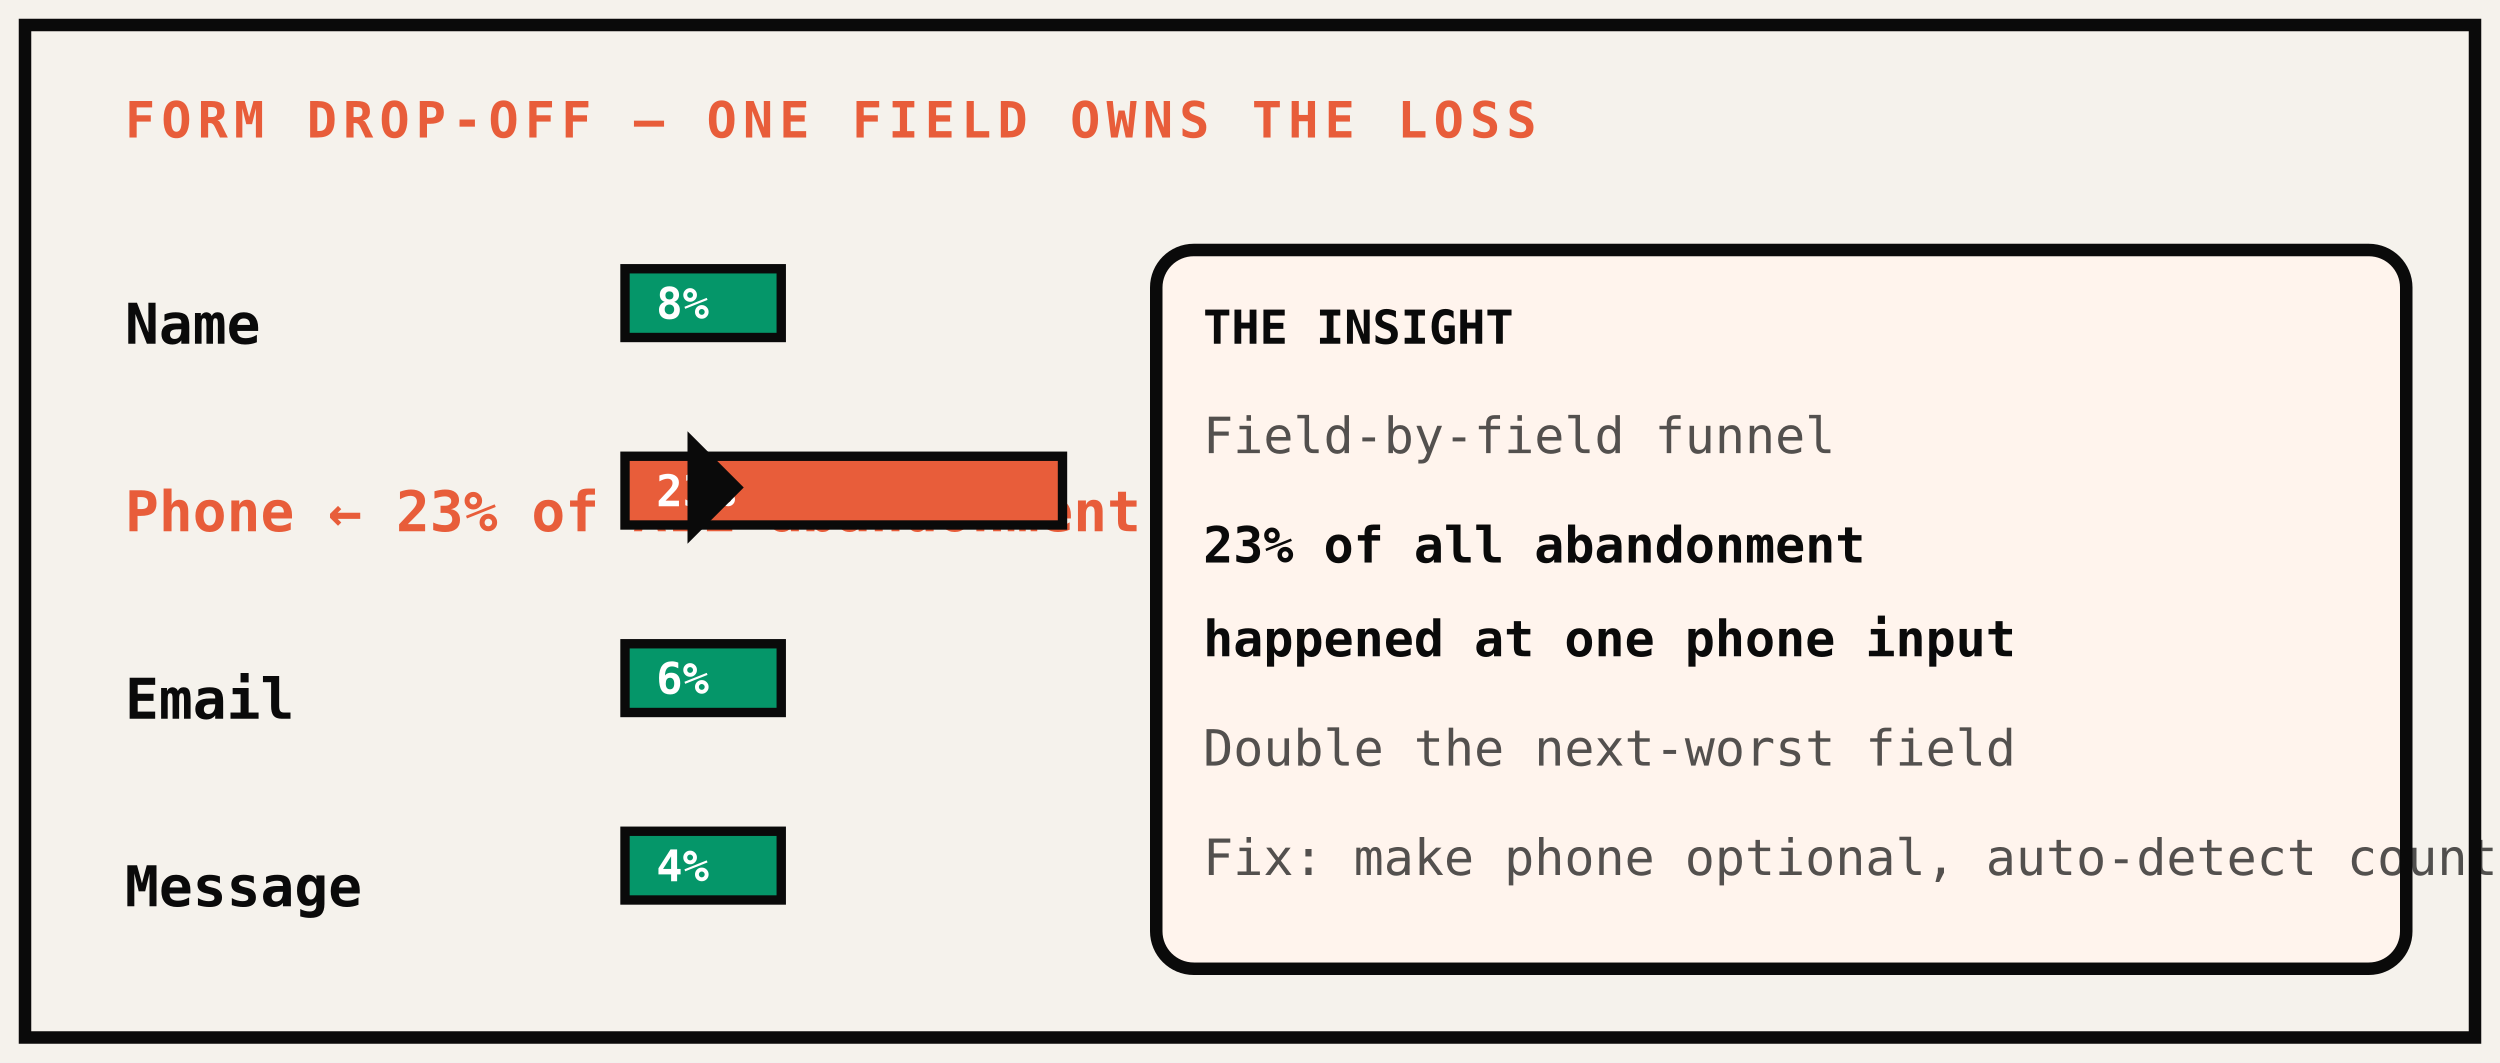
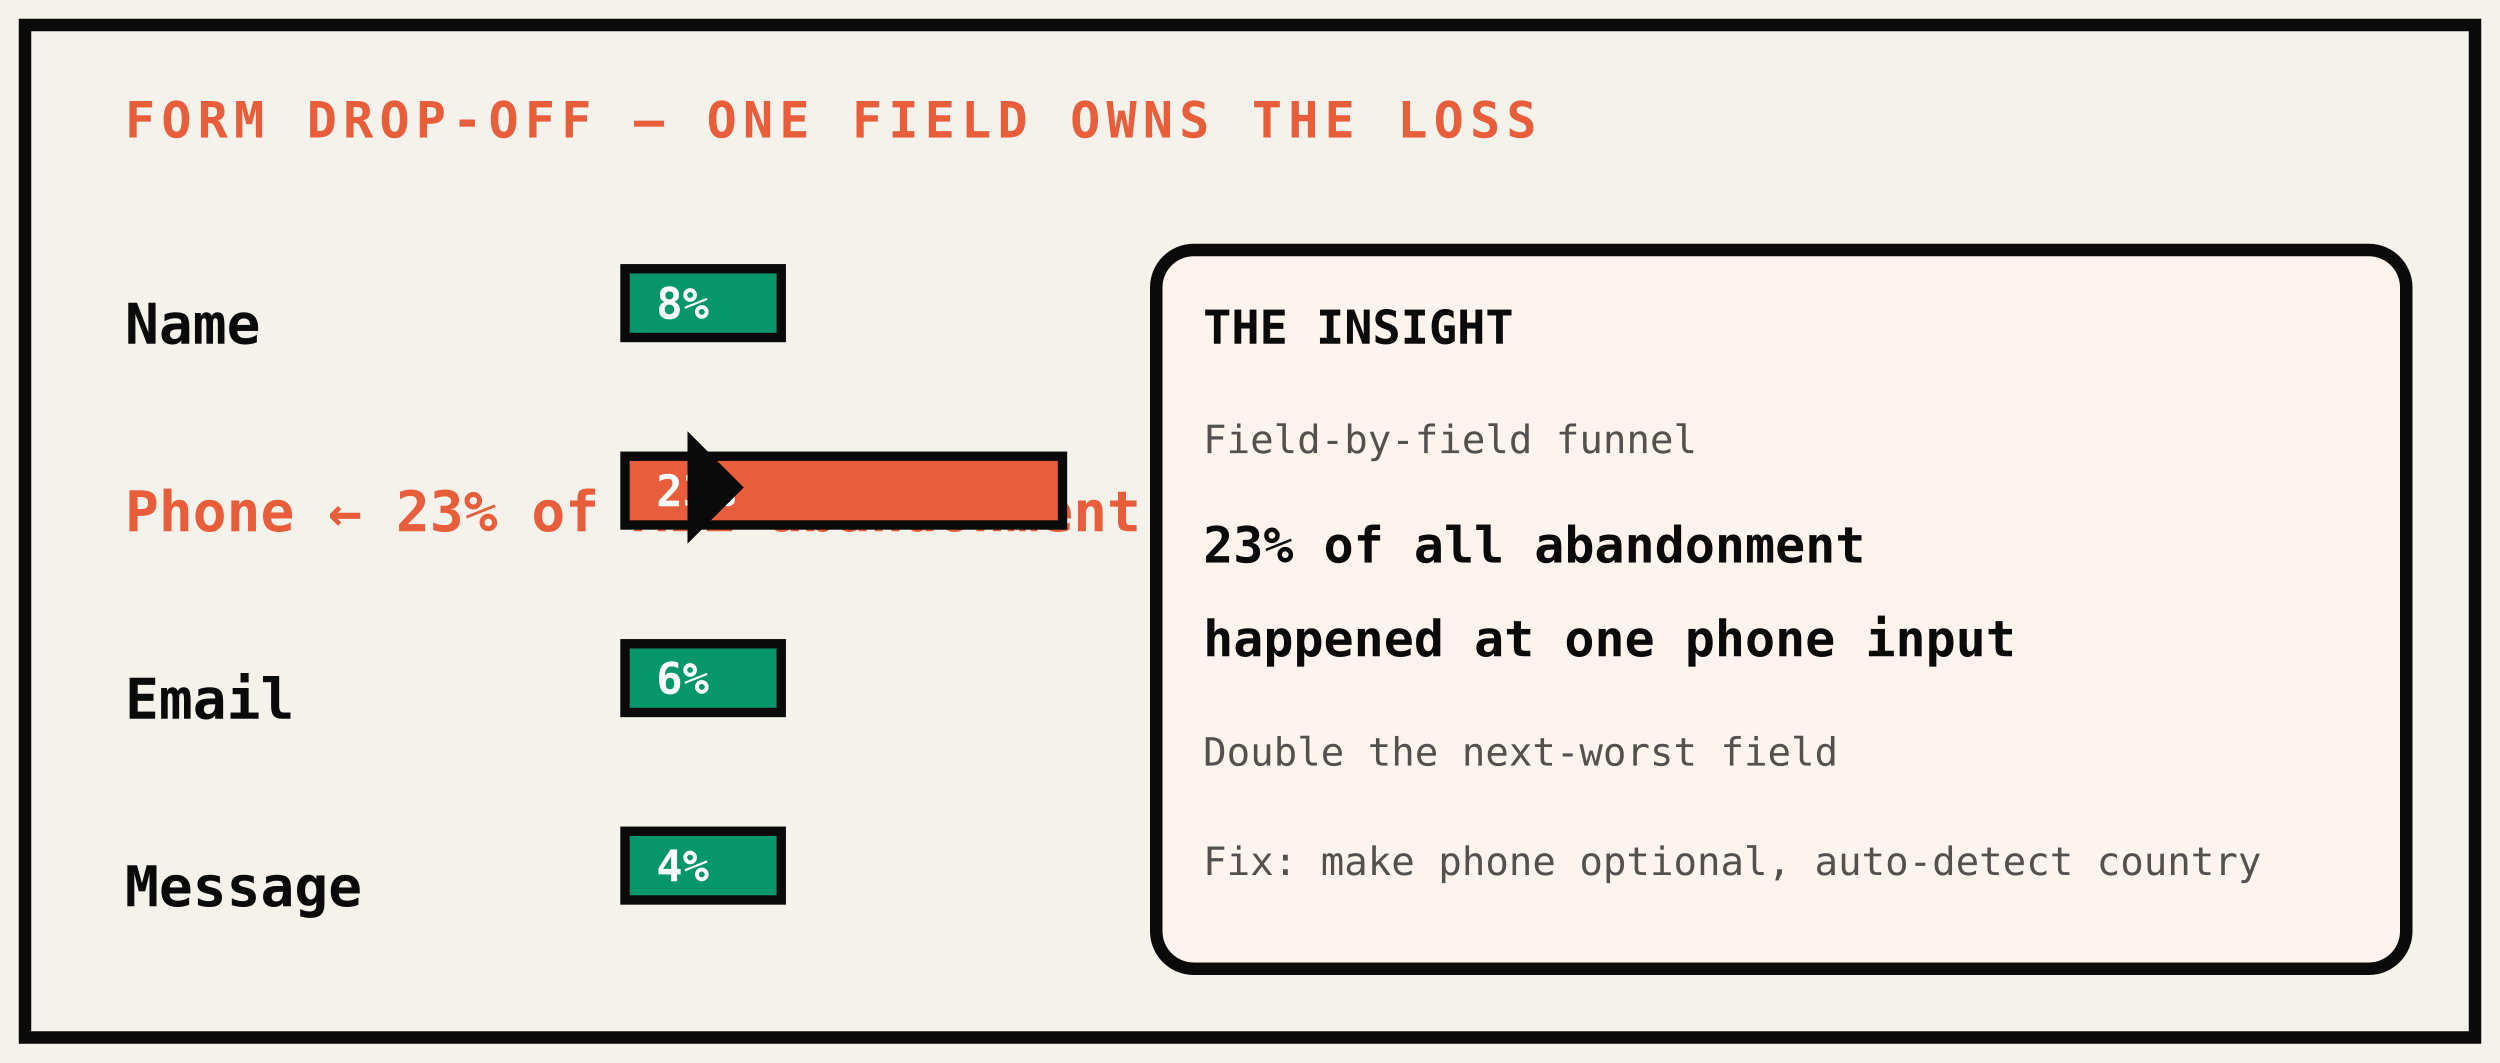
<svg xmlns="http://www.w3.org/2000/svg" viewBox="0 0 800 340" preserveAspectRatio="xMidYMid meet" font-family="ui-monospace, SFMono-Regular, Menlo, monospace">
  <rect width="800" height="340" fill="#F5F2EC" />
  <rect x="8" y="8" width="784" height="324" fill="none" stroke="#0A0A0A" stroke-width="4" />
  <text x="40" y="44" font-size="16" font-weight="bold" fill="#E85D3A" letter-spacing="2">FORM DROP-OFF — ONE FIELD OWNS THE LOSS</text>
  <text x="40" y="110" font-size="18" font-weight="bold" fill="#0A0A0A">Name</text>
  <rect x="200" y="86" width="50" height="22" fill="#059669" stroke="#0A0A0A" stroke-width="3" />
  <text x="210" y="102" font-size="14" font-weight="bold" fill="#FFFFFF">8%</text>
  <text x="40" y="170" font-size="18" font-weight="bold" fill="#E85D3A">Phone ← 23% of ALL abandonment</text>
  <rect x="200" y="146" width="140" height="22" fill="#E85D3A" stroke="#0A0A0A" stroke-width="3" />
  <text x="210" y="162" font-size="14" font-weight="bold" fill="#FFFFFF">23%</text>
  <polygon points="220,138 238,156 220,174" fill="#0A0A0A" />
  <text x="40" y="230" font-size="18" font-weight="bold" fill="#0A0A0A">Email</text>
  <rect x="200" y="206" width="50" height="22" fill="#059669" stroke="#0A0A0A" stroke-width="3" />
  <text x="210" y="222" font-size="14" font-weight="bold" fill="#FFFFFF">6%</text>
  <text x="40" y="290" font-size="18" font-weight="bold" fill="#0A0A0A">Message</text>
  <rect x="200" y="266" width="50" height="22" fill="#059669" stroke="#0A0A0A" stroke-width="3" />
  <text x="210" y="282" font-size="14" font-weight="bold" fill="#FFFFFF">4%</text>
  <rect x="370" y="80" width="400" height="230" rx="12" fill="#FFF4ED" stroke="#0A0A0A" stroke-width="4" />
  <text x="385" y="110" font-size="15" font-weight="bold" fill="#0A0A0A">THE INSIGHT</text>
-   <text x="385" y="145" font-size="16" fill="#0A0A0A" opacity="0.7">Field-by-field funnel</text>
+   <text x="385" y="145" font-size="12.5" fill="#0A0A0A" opacity="0.7">Field-by-field funnel</text>
  <text x="385" y="180" font-size="16" font-weight="bold" fill="#0A0A0A">23% of all abandonment</text>
  <text x="385" y="210" font-size="16" font-weight="bold" fill="#0A0A0A">happened at one phone input</text>
-   <text x="385" y="245" font-size="16" fill="#0A0A0A" opacity="0.7">Double the next-worst field</text>
-   <text x="385" y="280" font-size="16" fill="#0A0A0A" opacity="0.7">Fix: make phone optional, auto-detect country</text>
+   <text x="385" y="245" font-size="12.5" fill="#0A0A0A" opacity="0.7">Double the next-worst field</text>
+   <text x="385" y="280" font-size="12.5" fill="#0A0A0A" opacity="0.7">Fix: make phone optional, auto-detect country</text>
</svg>
